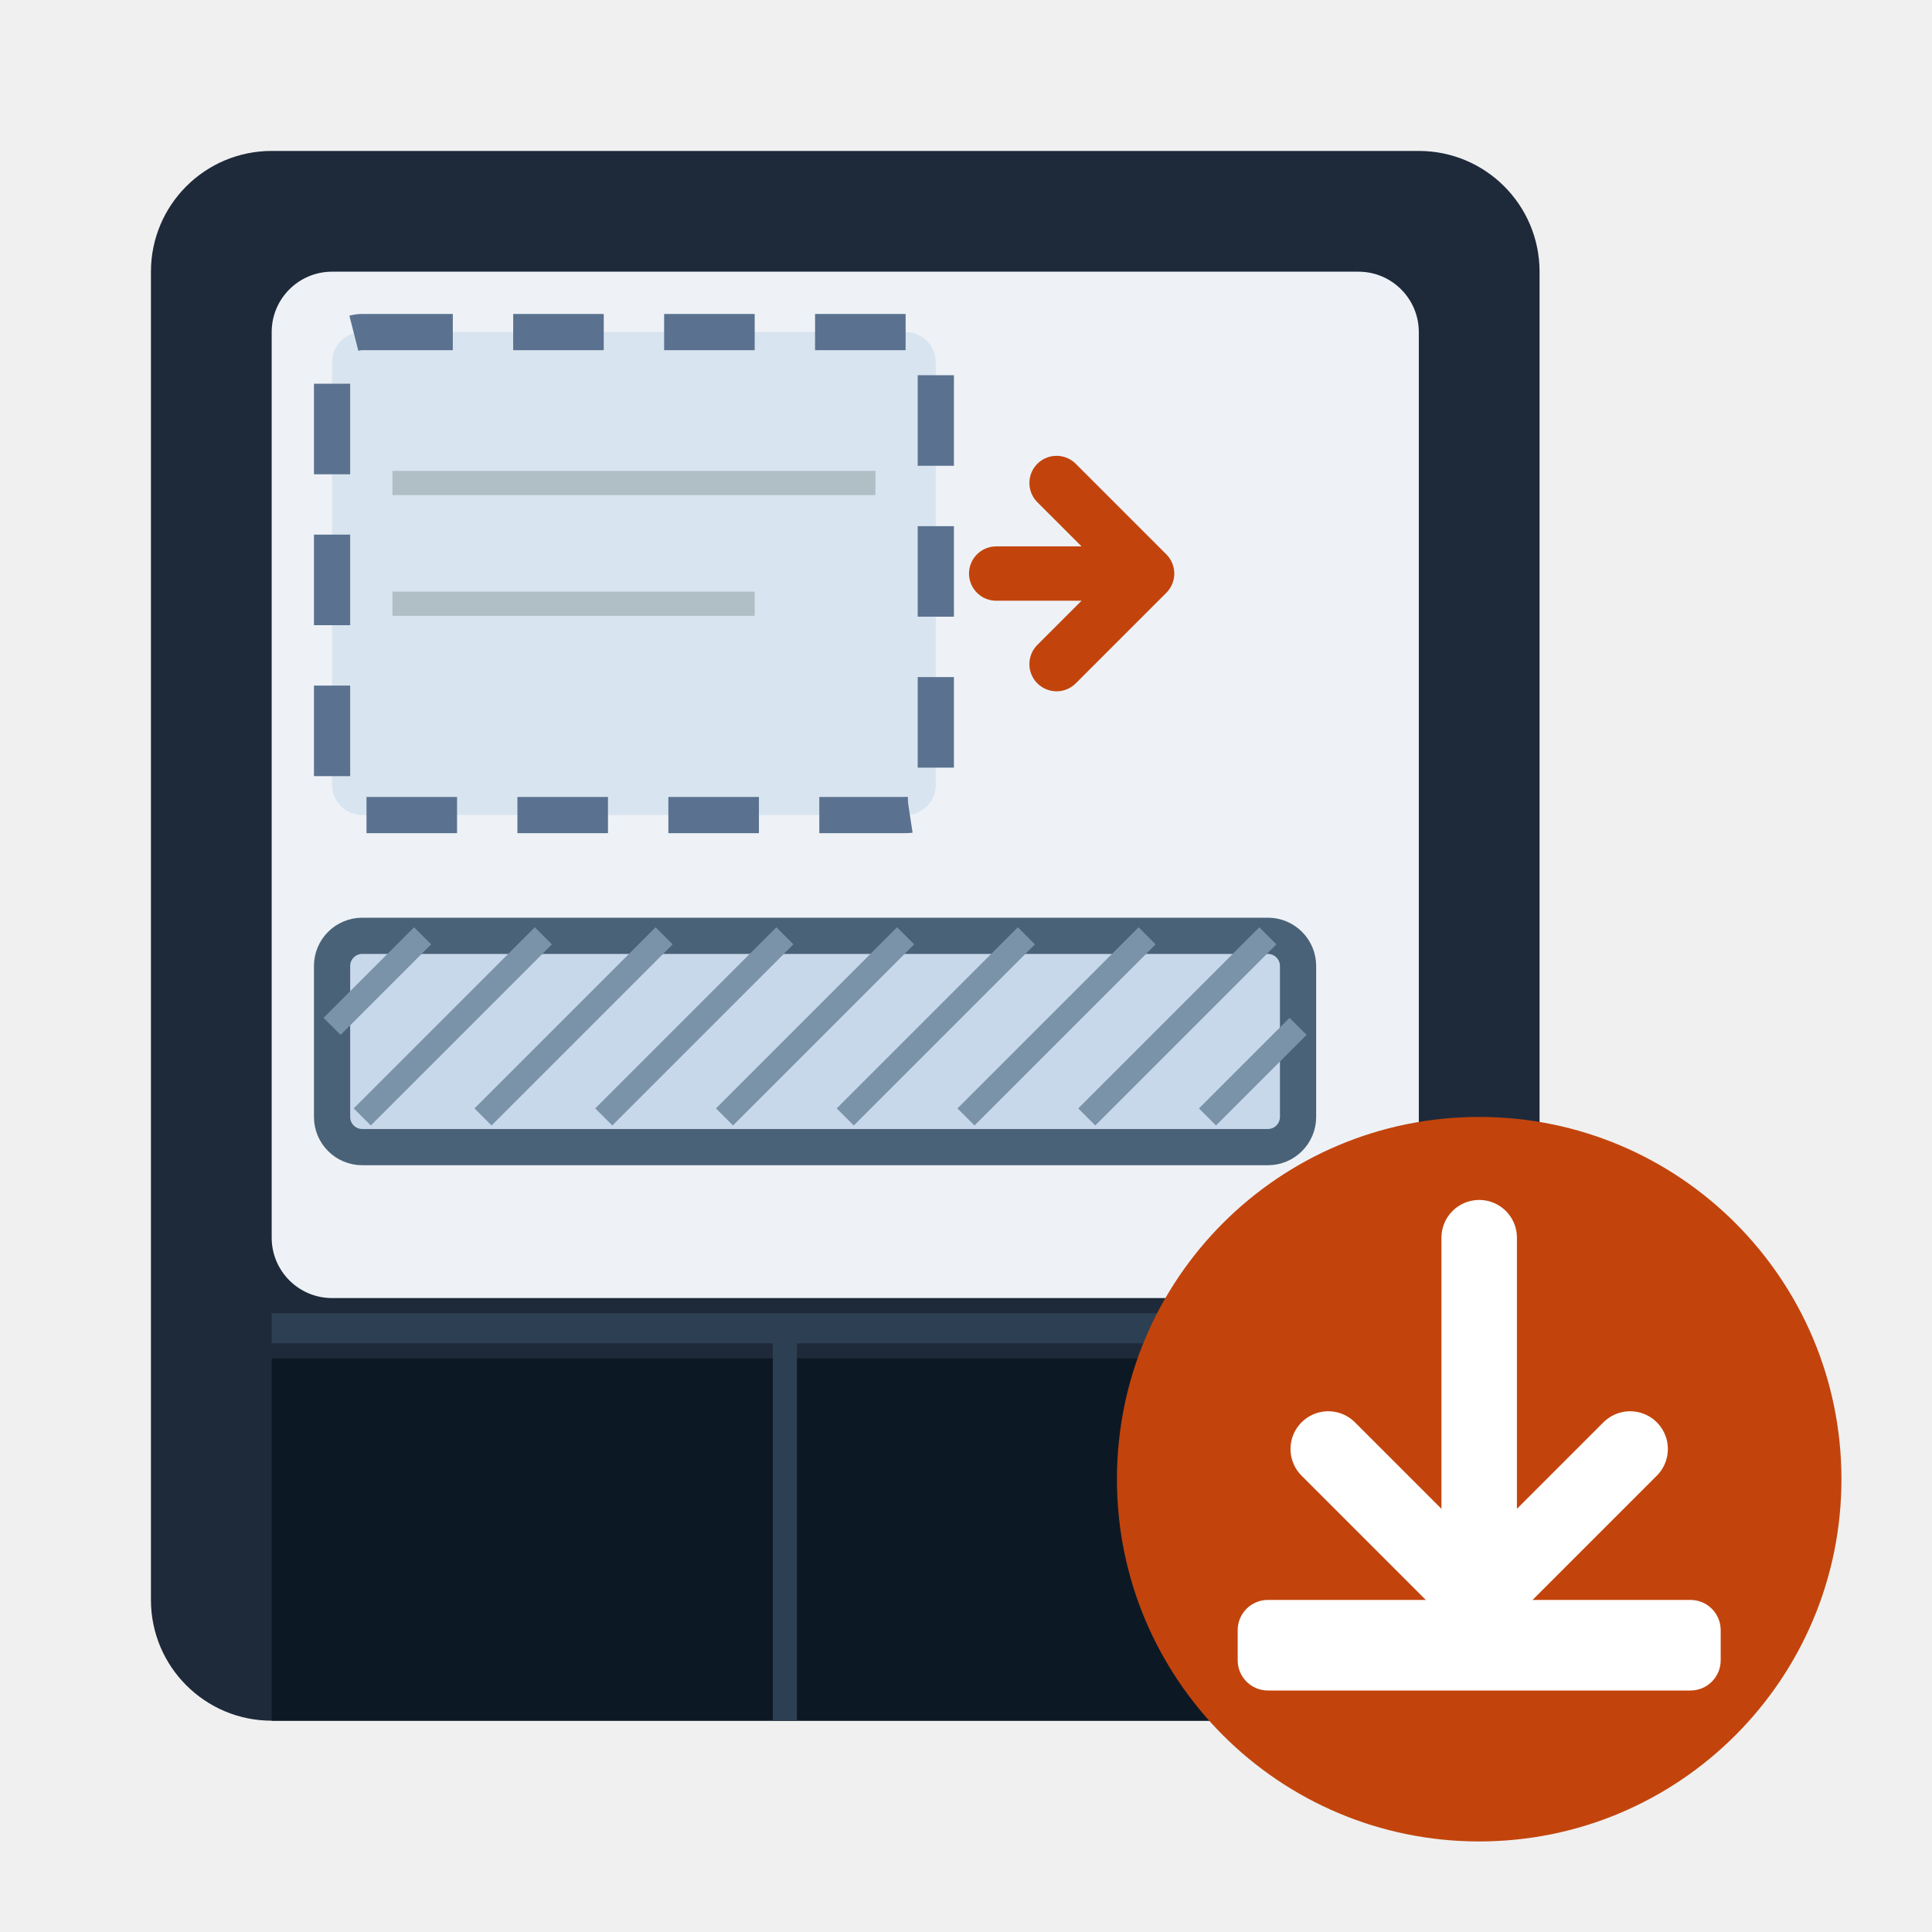
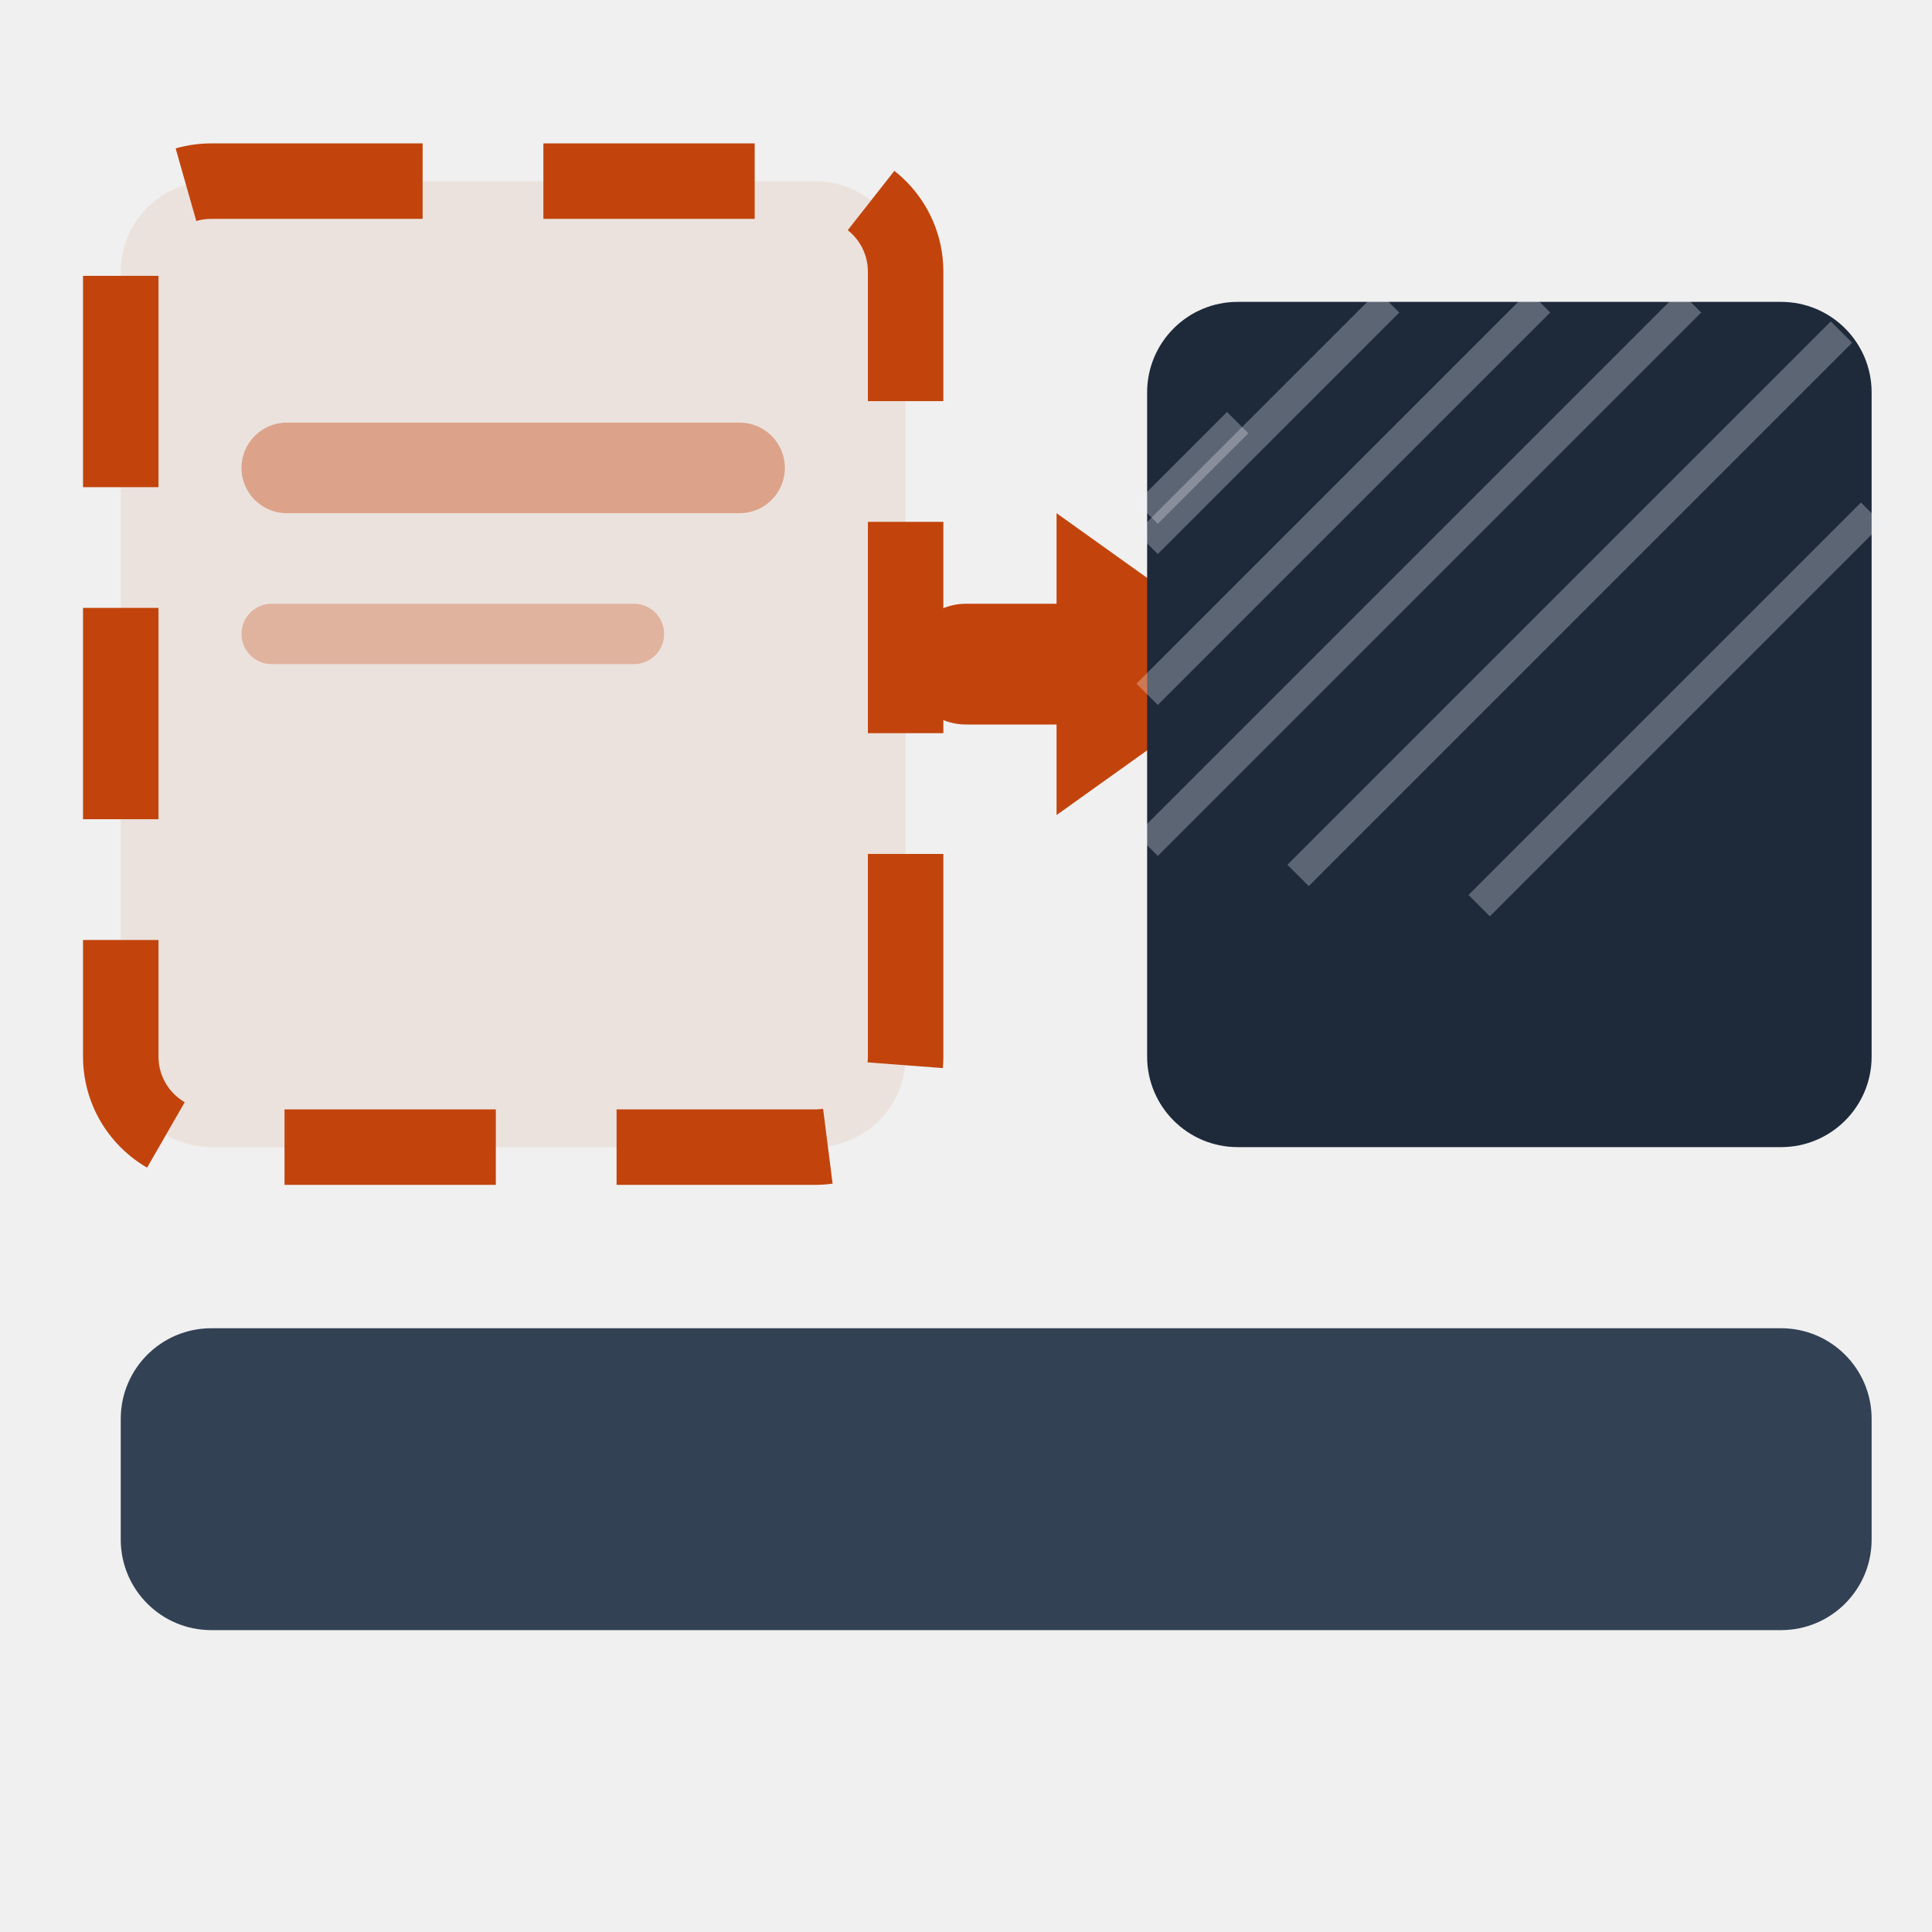
<svg xmlns="http://www.w3.org/2000/svg" viewBox="0 0 64 64">
-   <rect x="5" y="5" width="46" height="52" rx="4" fill="#1E2A3A" />
-   <rect x="9" y="9" width="38" height="34" rx="2" fill="#EEF2F7" />
-   <rect x="11" y="11" width="20" height="16" rx="1" fill="#D8E4EF" stroke="#5A7290" stroke-width="1.2" stroke-dasharray="3,2" />
-   <line x1="13" y1="16" x2="29" y2="16" stroke="#B0BEC5" stroke-width="0.8" />
-   <line x1="13" y1="20" x2="25" y2="20" stroke="#B0BEC5" stroke-width="0.8" />
-   <line x1="33" y1="19" x2="37" y2="19" stroke="#C2440C" stroke-width="1.8" stroke-linecap="round" />
-   <polyline points="35,16 38,19 35,22" stroke="#C2440C" stroke-width="1.8" stroke-linecap="round" stroke-linejoin="round" fill="none" />
-   <rect x="11" y="31" width="32" height="7" rx="1" fill="#C8D8EB" stroke="#4A6278" stroke-width="1.2" />
-   <line x1="14" y1="31" x2="11" y2="34" stroke="#7A93A8" stroke-width="0.8" />
-   <line x1="18" y1="31" x2="12" y2="37" stroke="#7A93A8" stroke-width="0.8" />
-   <line x1="22" y1="31" x2="16" y2="37" stroke="#7A93A8" stroke-width="0.8" />
-   <line x1="26" y1="31" x2="20" y2="37" stroke="#7A93A8" stroke-width="0.8" />
-   <line x1="30" y1="31" x2="24" y2="37" stroke="#7A93A8" stroke-width="0.8" />
-   <line x1="34" y1="31" x2="28" y2="37" stroke="#7A93A8" stroke-width="0.8" />
-   <line x1="38" y1="31" x2="32" y2="37" stroke="#7A93A8" stroke-width="0.8" />
-   <line x1="42" y1="31" x2="36" y2="37" stroke="#7A93A8" stroke-width="0.8" />
-   <line x1="43" y1="34" x2="40" y2="37" stroke="#7A93A8" stroke-width="0.8" />
-   <line x1="9" y1="44" x2="47" y2="44" stroke="#2D3F52" stroke-width="1" />
-   <rect x="9" y="45" width="38" height="12" fill="#0D1825" />
-   <line x1="26" y1="44" x2="26" y2="57" stroke="#2D3F52" stroke-width="0.8" />
-   <circle cx="49" cy="49" r="12" fill="#C2440C" />
-   <line x1="49" y1="41" x2="49" y2="51" stroke="white" stroke-width="2.5" stroke-linecap="round" />
-   <polyline points="44,48 49,53 54,48" stroke="white" stroke-width="2.5" stroke-linecap="round" stroke-linejoin="round" fill="none" />
-   <rect x="41" y="53" width="16" height="3" rx="1" fill="white" />
+   <rect x="4" y="6" width="26" height="32" rx="3" fill="rgba(194,68,12,0.08)" stroke="#C2440C" stroke-width="2.5" stroke-dasharray="7,4" />
+   <rect x="8" y="14" width="18" height="3" rx="1.5" fill="#C2440C" opacity="0.4" />
+   <rect x="8" y="20" width="14" height="2" rx="1" fill="#C2440C" opacity="0.3" />
+   <path d="M32 22 L38 22" stroke="#C2440C" stroke-width="4" stroke-linecap="round" />
+   <polygon points="35,17 42,22 35,27" fill="#C2440C" />
+   <rect x="38" y="10" width="24" height="28" rx="3" fill="#1E2A3A" />
+   <line x1="41" y1="14" x2="38" y2="17" stroke="#EEF2F7" stroke-width="1" opacity="0.3" />
+   <line x1="46" y1="10" x2="38" y2="18" stroke="#EEF2F7" stroke-width="1" opacity="0.3" />
+   <line x1="51" y1="10" x2="38" y2="23" stroke="#EEF2F7" stroke-width="1" opacity="0.3" />
+   <line x1="56" y1="10" x2="38" y2="28" stroke="#EEF2F7" stroke-width="1" opacity="0.3" />
+   <line x1="61" y1="11" x2="43" y2="29" stroke="#EEF2F7" stroke-width="1" opacity="0.3" />
+   <line x1="62" y1="17" x2="49" y2="30" stroke="#EEF2F7" stroke-width="1" opacity="0.3" />
+   <rect x="4" y="44" width="58" height="10" rx="3" fill="#334155" />
</svg>
